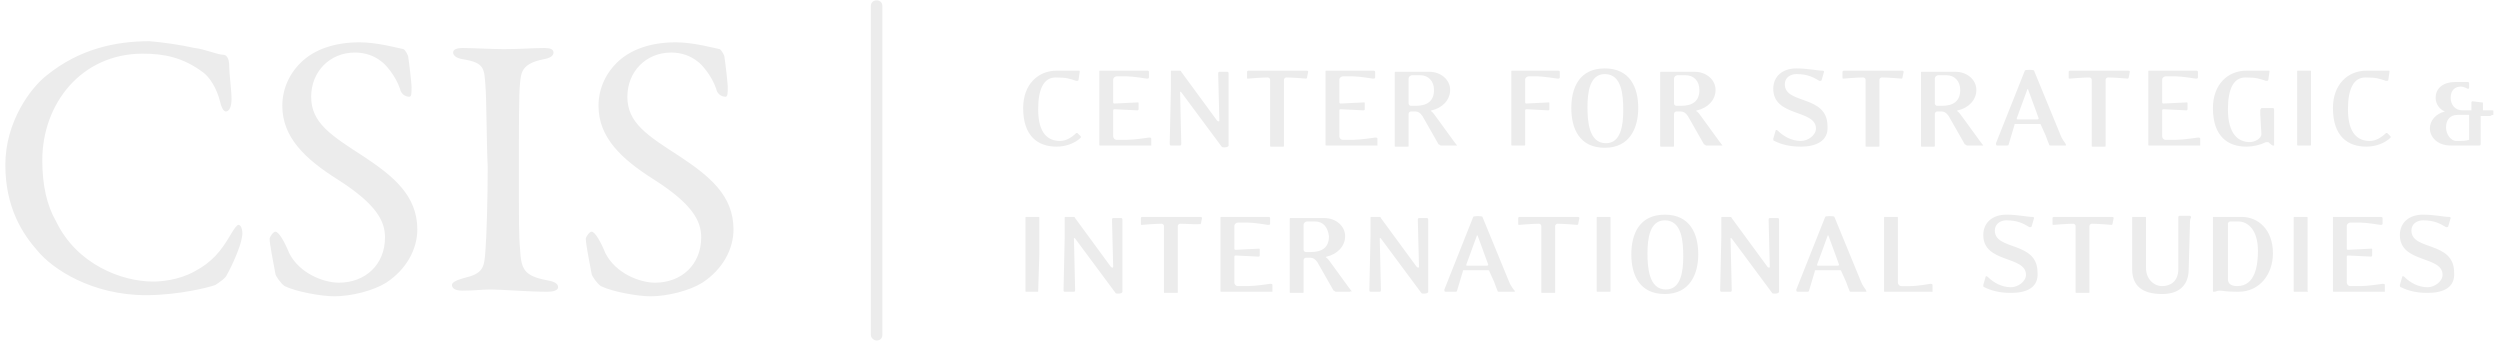
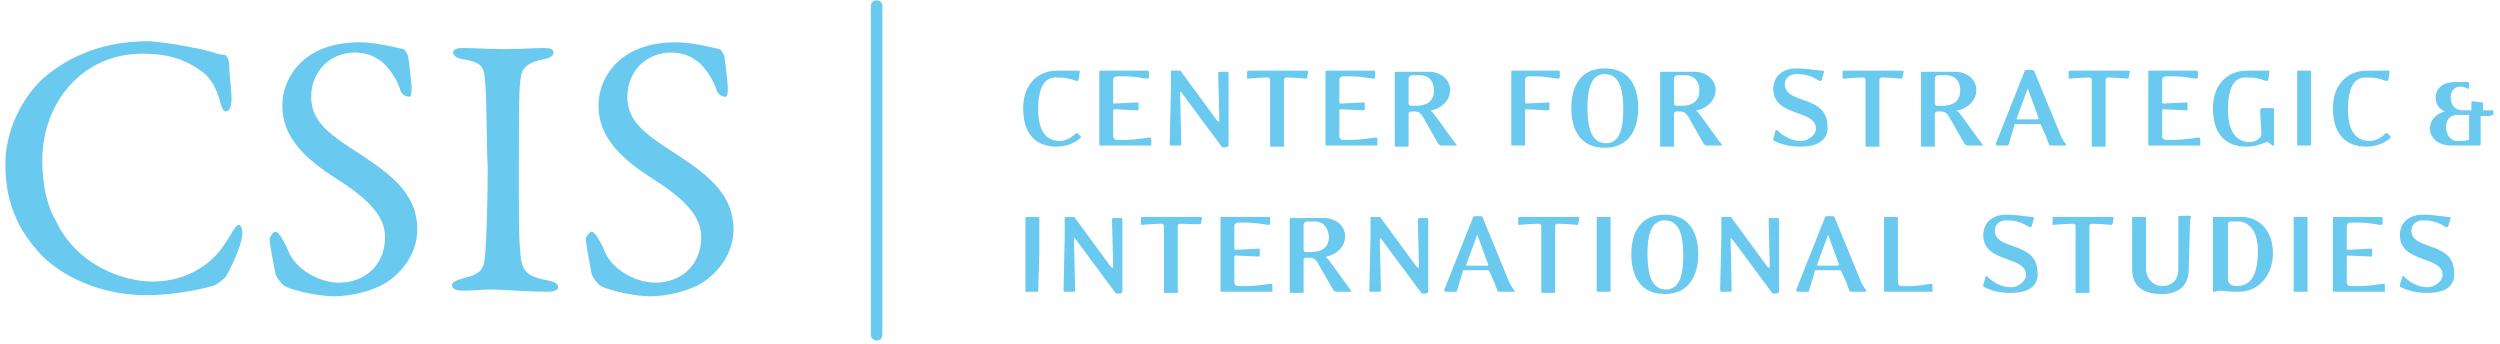
<svg xmlns="http://www.w3.org/2000/svg" width="189" height="26" viewBox="0 0 189 26" fill="none ">
-   <path d="M14.713 3.628C15.497 3.715 16.457 4.143 16.893 4.143C17.068 4.143 17.329 4.315 17.329 5C17.329 5.6 17.503 6.8 17.503 7.486C17.503 8.086 17.329 8.428 17.068 8.428C16.893 8.428 16.719 8.086 16.631 7.657C16.369 6.628 15.846 5.857 15.41 5.515C13.84 4.315 12.356 4.057 10.787 4.057C6.163 4.057 3.197 7.828 3.197 12.115C3.197 14 3.545 15.543 4.243 16.743C5.813 20 9.215 21.286 11.571 21.286C12.095 21.286 13.491 21.2 14.712 20.515C16.021 19.828 16.718 18.972 17.416 17.772C17.765 17.172 17.94 17 18.027 17C18.29 17 18.377 17.6 18.29 17.943C18.202 18.628 17.503 20.172 17.155 20.772C17.068 21.028 16.544 21.372 16.282 21.543C15.846 21.715 13.491 22.315 11.047 22.315C6.947 22.315 3.982 20.343 2.847 18.972C1.713 17.686 0.404 15.715 0.404 12.457C0.404 9.2 2.324 6.628 3.545 5.686C5.988 3.715 8.693 3.115 11.309 3.115C12.269 3.2 13.579 3.372 14.713 3.628ZM30.503 3.715C30.677 3.8 30.851 4.228 30.851 4.228C30.939 4.743 31.114 6.372 31.114 6.543C31.114 7.057 31.114 7.315 30.939 7.315C30.771 7.312 30.609 7.25 30.482 7.141C30.354 7.031 30.269 6.88 30.241 6.715C29.892 5.686 29.107 4.828 28.845 4.657C28.322 4.228 27.624 3.972 26.839 3.972C24.919 3.972 23.524 5.428 23.524 7.315C23.524 9.286 25.006 10.228 27.536 11.857C29.717 13.315 31.549 14.772 31.549 17.343C31.549 18.8 30.764 20.343 29.195 21.371C28.235 21.971 26.577 22.4 25.268 22.4C24.308 22.4 22.389 22.057 21.517 21.628C21.255 21.457 20.819 20.857 20.819 20.686C20.645 19.743 20.383 18.457 20.383 18.028C20.383 17.943 20.645 17.515 20.819 17.515C21.081 17.515 21.517 18.286 21.866 19.143C22.651 20.686 24.483 21.371 25.617 21.371C27.624 21.371 29.107 20 29.107 17.944C29.107 16.744 28.496 15.457 25.529 13.571C23.088 12.029 21.343 10.4 21.343 8C21.343 6.628 21.954 5.428 22.913 4.572C23.785 3.799 25.182 3.199 27.188 3.199C28.497 3.199 30.067 3.628 30.503 3.715ZM36.697 6.457C36.61 5.172 36.61 4.743 35.039 4.486C34.429 4.4 34.254 4.143 34.254 3.972C34.254 3.715 34.603 3.629 34.952 3.629C35.737 3.629 37.133 3.715 38.093 3.715C39.488 3.715 40.187 3.629 41.147 3.629C41.582 3.629 41.844 3.715 41.844 3.972C41.844 4.229 41.582 4.4 41.059 4.486C39.401 4.829 39.401 5.515 39.314 6.286C39.227 7.143 39.227 9.029 39.227 14.6C39.227 16.143 39.227 17.943 39.314 18.8C39.401 20.343 39.576 20.857 41.407 21.2C41.931 21.286 42.193 21.457 42.193 21.715C42.193 21.972 41.757 22.057 41.407 22.057C39.925 22.057 37.919 21.886 37.133 21.886C36.26 21.886 35.998 21.972 34.952 21.972C34.429 21.972 34.167 21.8 34.167 21.543C34.167 21.372 34.429 21.2 35.039 21.029C36.522 20.686 36.61 20.257 36.697 18.972C36.784 17.943 36.871 15.029 36.871 12.629C36.784 10.915 36.784 7.4 36.697 6.457ZM54.407 3.715C54.581 3.8 54.756 4.228 54.756 4.228C54.843 4.743 55.018 6.372 55.018 6.543C55.018 7.057 55.018 7.315 54.843 7.315C54.675 7.312 54.513 7.25 54.386 7.141C54.258 7.031 54.173 6.88 54.145 6.715C53.796 5.686 53.011 4.828 52.749 4.657C52.225 4.228 51.528 3.972 50.743 3.972C48.823 3.972 47.428 5.428 47.428 7.315C47.428 9.286 48.91 10.228 51.44 11.857C53.622 13.315 55.453 14.772 55.453 17.343C55.453 18.8 54.669 20.343 53.099 21.371C52.139 21.971 50.481 22.4 49.172 22.4C48.212 22.4 46.294 22.057 45.421 21.628C45.159 21.457 44.723 20.857 44.723 20.686C44.548 19.743 44.287 18.457 44.287 18.028C44.287 17.943 44.549 17.515 44.723 17.515C44.985 17.515 45.421 18.286 45.77 19.143C46.556 20.686 48.388 21.371 49.522 21.371C51.528 21.371 53.011 20 53.011 17.944C53.011 16.744 52.4 15.457 49.434 13.571C46.991 12.028 45.247 10.4 45.247 8C45.247 6.628 45.857 5.428 46.816 4.572C47.69 3.799 49.085 3.199 51.092 3.199C52.4 3.199 53.971 3.628 54.407 3.715ZM65.836 25.315V0.457C65.836 0.2 66.01 0.028 66.272 0.028C66.534 0.028 66.708 0.2 66.708 0.457V25.315C66.708 25.572 66.533 25.743 66.272 25.743C66.097 25.743 65.836 25.572 65.836 25.315ZM79.881 11.086C78.485 11.086 77.351 10.315 77.351 8.172C77.351 6.372 78.485 5.343 79.881 5.343H81.539C81.626 5.343 81.626 5.343 81.626 5.429L81.539 6.029C81.539 6.115 81.451 6.115 81.365 6.115C80.841 5.943 80.666 5.857 79.794 5.857C78.922 5.857 78.485 6.715 78.485 8.257C78.485 10.143 79.27 10.657 80.143 10.657C80.579 10.657 81.016 10.4 81.365 10.057H81.451L81.713 10.315V10.4C81.278 10.829 80.579 11.086 79.881 11.086ZM86.773 11H83.197C83.109 11 83.109 11 83.109 10.915V5.429C83.109 5.343 83.109 5.343 83.197 5.343H86.686C86.773 5.343 86.861 5.343 86.861 5.429V5.857C86.861 5.943 86.773 5.943 86.686 5.943C86.686 5.943 85.639 5.772 85.203 5.772H84.418C84.331 5.772 84.156 5.857 84.156 6.029V7.743C84.156 7.743 84.156 7.828 84.244 7.828L85.988 7.743C86.075 7.743 86.075 7.743 86.075 7.828V8.257C86.075 8.343 85.988 8.343 85.988 8.343L84.244 8.257C84.244 8.257 84.156 8.257 84.156 8.343V10.315C84.156 10.4 84.244 10.572 84.418 10.572H85.203C85.727 10.572 86.861 10.4 86.861 10.4C86.948 10.4 87.035 10.4 87.035 10.486V11H86.773ZM92.881 9.457V11C92.881 11.172 92.357 11.172 92.357 11.086L89.303 6.972C89.216 6.886 89.216 6.972 89.216 6.972L89.303 10.829C89.303 10.915 89.303 11 89.216 11H88.518C88.431 11 88.431 10.915 88.431 10.828L88.518 6.801V5.428C88.518 5.342 88.518 5.342 88.606 5.342H89.129C89.216 5.342 89.303 5.342 89.303 5.428L92.008 9.114C92.096 9.199 92.183 9.199 92.183 9.114L92.096 5.599C92.096 5.514 92.096 5.428 92.183 5.428H92.793C92.881 5.428 92.881 5.514 92.881 5.599V9.457ZM98.812 5.857C98.812 5.943 98.725 5.943 98.725 5.943C98.725 5.943 97.766 5.857 97.242 5.857C97.155 5.857 97.068 5.943 97.068 6.029V11C97.068 11.086 97.068 11.086 96.981 11.086H96.108C96.021 11.086 96.021 11.086 96.021 11V6.029C96.021 5.943 95.934 5.857 95.846 5.857C95.323 5.857 94.364 5.943 94.364 5.943C94.276 5.943 94.276 5.943 94.276 5.857V5.429C94.276 5.343 94.364 5.343 94.451 5.343H98.725C98.812 5.343 98.9 5.343 98.9 5.429L98.812 5.857ZM103.873 11H100.296C100.208 11 100.208 11 100.208 10.915V5.429C100.208 5.343 100.208 5.343 100.296 5.343H103.786C103.873 5.343 103.96 5.343 103.96 5.429V5.857C103.96 5.943 103.873 5.943 103.786 5.943C103.786 5.943 102.739 5.772 102.302 5.772H101.517C101.43 5.772 101.255 5.857 101.255 6.029V7.743C101.255 7.743 101.255 7.828 101.343 7.828L103.088 7.743C103.175 7.743 103.175 7.743 103.175 7.828V8.257C103.175 8.343 103.088 8.343 103.088 8.343L101.343 8.257C101.343 8.257 101.255 8.257 101.255 8.343V10.315C101.255 10.4 101.343 10.572 101.517 10.572H102.302C102.826 10.572 103.96 10.4 103.96 10.4C104.047 10.4 104.135 10.4 104.135 10.486V11H103.873ZM109.979 11H108.933C108.845 11 108.845 10.915 108.758 10.915L107.537 8.772C107.363 8.515 107.188 8.429 107.014 8.429H106.664C106.577 8.429 106.49 8.515 106.49 8.6V11C106.49 11.086 106.49 11.086 106.403 11.086H105.53C105.443 11.086 105.443 11.086 105.443 11V5.515C105.443 5.429 105.443 5.429 105.53 5.429H108.06C108.933 5.429 109.631 6.029 109.631 6.8C109.631 7.572 109.02 8.172 108.235 8.343C108.148 8.343 108.148 8.428 108.235 8.428C108.322 8.515 108.41 8.601 108.584 8.857L109.892 10.657L110.154 11H109.979ZM107.363 5.686H106.752C106.664 5.686 106.49 5.772 106.49 5.943V7.828C106.49 7.915 106.577 8.001 106.664 8.001H107.014C107.886 8.001 108.41 7.657 108.41 6.801C108.41 6.115 107.973 5.686 107.363 5.686ZM117.744 5.943C117.744 5.943 116.61 5.772 116.261 5.772H115.563C115.476 5.772 115.301 5.857 115.301 6.029V7.743C115.301 7.743 115.301 7.828 115.388 7.828L117.046 7.743C117.134 7.743 117.134 7.743 117.134 7.828V8.257C117.134 8.343 117.046 8.343 117.046 8.343L115.388 8.257C115.388 8.257 115.301 8.257 115.301 8.343V10.915C115.301 11 115.301 11 115.214 11H114.341C114.254 11 114.254 11 114.254 10.915V5.429C114.254 5.343 114.254 5.343 114.341 5.343H117.744C117.831 5.343 117.919 5.343 117.919 5.429V5.857C117.919 5.943 117.831 5.943 117.744 5.943ZM121.321 11.172C119.402 11.172 118.791 9.715 118.791 8.172C118.791 6.629 119.402 5.172 121.321 5.172C123.24 5.172 123.851 6.629 123.851 8.172C123.851 9.629 123.24 11.172 121.321 11.172ZM121.321 5.6C120.187 5.6 120.013 6.972 120.013 8.086C120.013 9.115 120.1 10.828 121.409 10.828C122.543 10.828 122.717 9.457 122.717 8.343C122.717 7.228 122.63 5.6 121.321 5.6ZM130.046 11H128.999C128.912 11 128.912 10.915 128.824 10.915L127.603 8.772C127.428 8.515 127.253 8.429 127.079 8.429H126.73C126.643 8.429 126.556 8.515 126.556 8.6V11C126.556 11.086 126.556 11.086 126.469 11.086H125.596C125.509 11.086 125.509 11.086 125.509 11V5.515C125.509 5.429 125.509 5.429 125.596 5.429H128.126C128.999 5.429 129.696 6.029 129.696 6.8C129.696 7.572 129.086 8.172 128.3 8.343C128.213 8.343 128.213 8.428 128.3 8.428C128.388 8.515 128.475 8.601 128.65 8.857L129.958 10.657L130.22 11H130.046ZM127.428 5.686H126.818C126.73 5.686 126.556 5.772 126.556 5.943V7.828C126.556 7.915 126.643 8.001 126.73 8.001H127.079C127.952 8.001 128.475 7.657 128.475 6.801C128.475 6.115 128.039 5.686 127.428 5.686ZM136.152 11.086C135.28 11.086 134.669 10.915 134.146 10.657C134.059 10.657 134.059 10.572 134.059 10.486L134.233 9.886C134.233 9.8 134.32 9.8 134.408 9.886C134.843 10.315 135.455 10.657 136.152 10.657C136.676 10.657 137.286 10.229 137.286 9.715C137.286 8.257 134.059 8.857 134.059 6.715C134.059 5.772 134.756 5.172 135.803 5.172C136.676 5.172 137.374 5.343 137.81 5.343C137.897 5.343 137.897 5.429 137.897 5.429L137.723 6.029C137.723 6.115 137.636 6.115 137.548 6.115C137.112 5.857 136.676 5.6 135.803 5.6C135.367 5.6 134.931 5.857 134.931 6.372C134.931 7.915 138.159 7.143 138.159 9.543C138.246 10.657 137.286 11.086 136.152 11.086ZM143.83 5.857C143.83 5.943 143.742 5.943 143.742 5.943C143.742 5.943 142.783 5.857 142.259 5.857C142.172 5.857 142.085 5.943 142.085 6.029V11C142.085 11.086 142.085 11.086 141.998 11.086H141.125C141.038 11.086 141.038 11.086 141.038 11V6.029C141.038 5.943 140.951 5.857 140.864 5.857C140.34 5.857 139.38 5.943 139.38 5.943C139.293 5.943 139.293 5.943 139.293 5.857V5.429C139.293 5.343 139.38 5.343 139.468 5.343H143.742C143.83 5.343 143.917 5.343 143.917 5.429L143.83 5.857ZM149.762 11H148.715C148.628 11 148.628 10.915 148.541 10.915L147.319 8.772C147.145 8.515 146.97 8.429 146.795 8.429H146.447C146.36 8.429 146.273 8.515 146.273 8.6V11C146.273 11.086 146.273 11.086 146.185 11.086H145.313C145.226 11.086 145.226 11.086 145.226 11V5.515C145.226 5.429 145.226 5.429 145.313 5.429H147.842C148.715 5.429 149.413 6.029 149.413 6.8C149.413 7.572 148.802 8.172 148.017 8.343C147.93 8.343 147.93 8.428 148.017 8.428C148.104 8.515 148.192 8.601 148.366 8.857L149.675 10.657L149.936 11H149.762ZM147.145 5.686H146.534C146.447 5.686 146.273 5.772 146.273 5.943V7.828C146.273 7.915 146.36 8.001 146.447 8.001H146.795C147.668 8.001 148.192 7.657 148.192 6.801C148.192 6.115 147.755 5.686 147.145 5.686ZM156.131 11H155.084C154.997 11 154.909 11 154.909 10.915C154.909 10.915 154.735 10.486 154.647 10.229L154.298 9.457C154.298 9.372 154.211 9.372 154.211 9.372H152.379C152.292 9.372 152.292 9.372 152.292 9.457L151.856 10.915C151.856 11 151.769 11 151.681 11H150.983C150.896 11 150.896 10.915 150.896 10.828L153.077 5.343C153.077 5.257 153.775 5.257 153.775 5.343L155.782 10.228C155.869 10.486 156.131 10.828 156.131 10.828C156.218 11.001 156.218 11 156.131 11ZM153.339 6.8C153.339 6.715 153.251 6.715 153.251 6.8L152.466 8.943C152.466 9.028 152.466 9.028 152.554 9.028H154.037C154.124 9.028 154.124 8.943 154.124 8.943L153.339 6.8ZM160.929 5.857C160.929 5.943 160.841 5.943 160.841 5.943C160.841 5.943 159.882 5.857 159.359 5.857C159.271 5.857 159.184 5.943 159.184 6.029V11C159.184 11.086 159.184 11.086 159.097 11.086H158.225C158.137 11.086 158.137 11.086 158.137 11V6.029C158.137 5.943 158.05 5.857 157.963 5.857C157.439 5.857 156.479 5.943 156.479 5.943C156.392 5.943 156.392 5.943 156.392 5.857V5.429C156.392 5.343 156.479 5.343 156.566 5.343H160.841C160.929 5.343 161.016 5.343 161.016 5.429L160.929 5.857ZM166.076 11H162.499C162.412 11 162.412 11 162.412 10.915V5.429C162.412 5.343 162.412 5.343 162.499 5.343H165.989C166.076 5.343 166.163 5.343 166.163 5.429V5.857C166.163 5.943 166.076 5.943 165.989 5.943C165.989 5.943 164.942 5.772 164.506 5.772H163.721C163.633 5.772 163.459 5.857 163.459 6.029V7.743C163.459 7.743 163.459 7.828 163.546 7.828L165.291 7.743C165.378 7.743 165.378 7.743 165.378 7.828V8.257C165.378 8.343 165.291 8.343 165.291 8.343L163.546 8.257C163.546 8.257 163.459 8.257 163.459 8.343V10.315C163.459 10.4 163.546 10.572 163.721 10.572H164.506C165.029 10.572 166.163 10.4 166.163 10.4C166.25 10.4 166.337 10.4 166.337 10.486V11H166.076ZM171.834 11C171.747 11 171.485 10.743 171.485 10.743H171.311C170.848 10.967 170.341 11.084 169.827 11.086C168.431 11.086 167.297 10.315 167.297 8.172C167.297 6.372 168.431 5.343 169.827 5.343H171.485C171.572 5.343 171.572 5.343 171.572 5.429L171.485 6.029C171.485 6.115 171.398 6.115 171.311 6.115C170.787 5.943 170.612 5.857 169.74 5.857C168.868 5.857 168.431 6.715 168.431 8.257C168.431 10.143 169.217 10.743 170.089 10.743C170.438 10.743 170.962 10.486 170.962 10.143C170.962 10.057 170.874 8.6 170.874 8.6V8.343C170.874 8.257 170.962 8.172 170.962 8.172H171.834C171.834 8.172 171.921 8.172 171.921 8.257V11H171.834ZM174.626 11H173.753C173.666 11 173.666 11 173.666 10.915V5.429C173.666 5.343 173.666 5.343 173.753 5.343H174.626C174.713 5.343 174.713 5.343 174.713 5.429V10.915C174.713 11 174.713 11 174.626 11ZM178.901 11.086C177.505 11.086 176.37 10.315 176.37 8.172C176.37 6.372 177.505 5.343 178.901 5.343H180.558C180.645 5.343 180.645 5.343 180.645 5.429L180.558 6.029C180.558 6.115 180.471 6.115 180.383 6.115C179.86 5.943 179.686 5.857 178.813 5.857C177.941 5.857 177.505 6.715 177.505 8.257C177.505 10.143 178.289 10.657 179.162 10.657C179.598 10.657 180.035 10.4 180.383 10.057H180.471L180.732 10.315V10.4C180.296 10.829 179.598 11.086 178.901 11.086ZM188.235 8.772H187.538V10.915C187.538 11 187.45 11 187.45 11H185.269C184.223 11 183.699 10.315 183.699 9.715C183.699 9.115 184.135 8.6 184.833 8.429C184.628 8.346 184.451 8.204 184.327 8.021C184.203 7.838 184.136 7.622 184.135 7.4C184.135 6.629 184.746 6.2 185.618 6.2H186.491C186.578 6.2 186.665 6.2 186.665 6.286V6.629C186.665 6.715 186.578 6.715 186.578 6.715C186.578 6.715 186.229 6.543 186.054 6.543C185.618 6.543 185.269 6.8 185.269 7.4C185.269 7.915 185.618 8.343 186.142 8.343H186.839V7.743C186.839 7.657 186.927 7.657 186.927 7.657L187.625 7.743C187.712 7.743 187.712 7.743 187.712 7.829V8.343H188.41C188.497 8.343 188.497 8.343 188.497 8.429V8.686C188.323 8.686 188.323 8.772 188.235 8.772ZM186.665 8.686H185.792C185.182 8.686 184.92 9.115 184.92 9.629C184.92 10.143 185.269 10.657 185.705 10.657C186.142 10.657 186.404 10.657 186.665 10.572V8.686ZM78.485 22.057H77.613C77.526 22.057 77.526 22.057 77.526 21.972V16.486C77.526 16.4 77.526 16.4 77.613 16.4H78.485C78.573 16.4 78.573 16.4 78.573 16.486V19.228L78.485 22.057C78.573 22.057 78.573 22.057 78.485 22.057ZM84.854 20.515V22.057C84.854 22.229 84.331 22.229 84.331 22.143L81.278 18.029C81.19 17.943 81.19 18.029 81.19 18.029L81.278 21.886C81.278 21.972 81.278 22.057 81.19 22.057H80.492C80.404 22.057 80.404 21.972 80.404 21.886L80.492 17.857V16.486C80.492 16.4 80.492 16.4 80.579 16.4H81.103C81.19 16.4 81.278 16.4 81.278 16.486L83.982 20.172C84.069 20.257 84.156 20.257 84.156 20.172L84.069 16.657C84.069 16.572 84.069 16.486 84.156 16.486H84.767C84.854 16.486 84.854 16.572 84.854 16.657V20.515ZM90.787 16.915C90.699 17 90.787 17 90.787 16.915C90.699 17 89.74 16.915 89.216 16.915C89.129 16.915 89.041 17 89.041 17.086V22.057C89.041 22.143 89.041 22.143 88.954 22.143H88.082C87.995 22.143 87.995 22.143 87.995 22.057V17.086C87.995 17 87.907 16.915 87.82 16.915C87.297 16.915 86.337 17 86.337 17C86.25 17 86.25 17 86.25 16.915V16.486C86.25 16.4 86.337 16.4 86.425 16.4H90.699C90.787 16.4 90.874 16.4 90.874 16.486L90.787 16.915ZM95.934 22.057H92.356C92.269 22.057 92.269 22.057 92.269 21.972V16.486C92.269 16.4 92.269 16.4 92.356 16.4H95.846C95.934 16.4 96.021 16.4 96.021 16.486V16.915C96.021 17 95.934 17 95.846 17C95.846 17 94.799 16.828 94.364 16.828H93.578C93.491 16.828 93.317 16.915 93.317 17.086V18.8C93.317 18.8 93.317 18.886 93.403 18.886L95.149 18.8C95.236 18.8 95.236 18.8 95.236 18.886V19.315C95.236 19.4 95.149 19.4 95.149 19.4L93.403 19.315C93.403 19.315 93.317 19.315 93.317 19.4V21.372C93.317 21.457 93.403 21.629 93.578 21.629H94.364C94.887 21.629 96.021 21.457 96.021 21.457C96.108 21.457 96.195 21.457 96.195 21.543V22.057H95.934ZM102.041 22.057H100.994C100.907 22.057 100.907 21.972 100.82 21.972L99.598 19.828C99.423 19.572 99.249 19.486 99.074 19.486H98.725C98.638 19.486 98.551 19.572 98.551 19.657V22.057C98.551 22.143 98.551 22.143 98.464 22.143H97.591C97.504 22.143 97.504 22.143 97.504 22.057V16.572C97.504 16.486 97.504 16.486 97.591 16.486H100.121C100.994 16.486 101.692 17.086 101.692 17.857C101.692 18.628 101.081 19.228 100.296 19.4C100.208 19.4 100.208 19.486 100.296 19.486C100.383 19.572 100.47 19.657 100.645 19.915L101.954 21.715L102.215 22.057C102.128 21.972 102.041 22.057 102.041 22.057ZM99.423 16.743H98.812C98.725 16.743 98.551 16.828 98.551 17V18.886C98.551 18.972 98.638 19.057 98.725 19.057H99.074C99.947 19.057 100.47 18.715 100.47 17.857C100.383 17.172 100.034 16.743 99.423 16.743ZM107.973 20.515V22.057C107.973 22.229 107.45 22.229 107.45 22.143L104.396 18.029C104.309 17.943 104.309 18.029 104.309 18.029L104.396 21.886C104.396 21.972 104.396 22.057 104.309 22.057H103.611C103.524 22.057 103.524 21.972 103.524 21.886L103.611 17.857V16.486C103.611 16.4 103.611 16.4 103.699 16.4H104.222C104.309 16.4 104.396 16.4 104.396 16.486L107.101 20.172C107.189 20.257 107.276 20.257 107.276 20.172L107.188 16.657C107.188 16.572 107.188 16.486 107.276 16.486H107.886C107.973 16.486 107.973 16.572 107.973 16.657V20.515ZM114.429 22.057H113.382C113.295 22.057 113.208 22.057 113.208 21.972C113.208 21.972 113.033 21.543 112.946 21.286L112.597 20.515C112.597 20.429 112.51 20.429 112.51 20.429H110.678C110.591 20.429 110.591 20.429 110.591 20.515L110.154 21.972C110.154 22.057 110.067 22.057 109.98 22.057H109.282C109.195 22.057 109.195 21.972 109.195 21.886L111.376 16.4C111.376 16.315 112.073 16.315 112.073 16.4L114.08 21.286C114.167 21.543 114.429 21.886 114.429 21.886C114.604 22.057 114.516 22.057 114.429 22.057ZM111.725 17.857C111.725 17.772 111.638 17.772 111.638 17.857L110.852 20C110.852 20.086 110.852 20.086 110.939 20.086H112.423C112.51 20.086 112.51 20 112.51 20L111.725 17.857ZM119.315 16.915C119.315 17 119.228 17 119.228 17C119.228 17 118.268 16.915 117.744 16.915C117.657 16.915 117.57 17 117.57 17.086V22.057C117.57 22.143 117.57 22.143 117.482 22.143H116.61C116.523 22.143 116.523 22.143 116.523 22.057V17.086C116.523 17 116.435 16.915 116.348 16.915C115.825 16.915 114.866 17 114.866 17C114.778 17 114.778 17 114.778 16.915V16.486C114.778 16.4 114.866 16.4 114.953 16.4H119.228C119.315 16.4 119.402 16.4 119.402 16.486L119.315 16.915ZM121.67 22.057H120.798C120.71 22.057 120.71 22.057 120.71 21.972V16.486C120.71 16.4 120.71 16.4 120.798 16.4H121.67C121.757 16.4 121.757 16.4 121.757 16.486V21.973C121.757 22.058 121.757 22.057 121.67 22.057ZM125.858 22.228C123.938 22.228 123.328 20.772 123.328 19.228C123.328 17.686 123.938 16.228 125.858 16.228C127.777 16.228 128.388 17.686 128.388 19.228C128.388 20.686 127.777 22.228 125.858 22.228ZM125.858 16.657C124.724 16.657 124.549 18.029 124.549 19.143C124.549 20.172 124.637 21.886 125.945 21.886C127.079 21.886 127.253 20.515 127.253 19.4C127.253 18.286 127.166 16.657 125.858 16.657ZM134.495 20.515V22.057C134.495 22.229 133.971 22.229 133.971 22.143L130.918 18.029C130.83 17.943 130.83 18.029 130.83 18.029L130.918 21.886C130.918 21.972 130.918 22.057 130.83 22.057H130.133C130.045 22.057 130.045 21.972 130.045 21.886L130.133 17.857V16.486C130.133 16.4 130.133 16.4 130.22 16.4H130.743C130.83 16.4 130.918 16.4 130.918 16.486L133.622 20.172C133.709 20.257 133.796 20.257 133.796 20.172L133.709 16.657C133.709 16.572 133.709 16.486 133.796 16.486H134.408C134.495 16.486 134.495 16.572 134.495 16.657V20.515ZM141.038 22.057H139.991C139.904 22.057 139.816 22.057 139.816 21.972C139.816 21.972 139.642 21.543 139.555 21.286L139.205 20.515C139.205 20.429 139.118 20.429 139.118 20.429H137.286C137.199 20.429 137.199 20.429 137.199 20.515L136.763 21.972C136.763 22.057 136.676 22.057 136.589 22.057H135.89C135.803 22.057 135.803 21.972 135.803 21.886L137.984 16.4C137.984 16.315 138.682 16.315 138.682 16.4L140.689 21.286C140.776 21.543 141.038 21.886 141.038 21.886C141.125 22.057 141.125 22.057 141.038 22.057ZM138.246 17.857C138.246 17.772 138.158 17.772 138.158 17.857L137.373 20C137.373 20.086 137.373 20.086 137.461 20.086H138.944C139.031 20.086 139.031 20 139.031 20L138.246 17.857ZM145.836 22.057H142.521C142.433 22.057 142.433 22.057 142.433 21.972V16.486C142.433 16.4 142.433 16.4 142.521 16.4H143.393C143.48 16.4 143.48 16.4 143.48 16.486V21.373C143.48 21.458 143.568 21.63 143.742 21.63H144.44C144.964 21.63 145.923 21.457 145.923 21.457C146.011 21.457 146.098 21.457 146.098 21.544V22.058L145.836 22.057ZM152.03 22.143C151.157 22.143 150.547 21.972 150.023 21.715C149.936 21.715 149.936 21.629 149.936 21.543L150.11 20.943C150.11 20.857 150.198 20.857 150.285 20.943C150.722 21.372 151.332 21.715 152.03 21.715C152.553 21.715 153.164 21.286 153.164 20.772C153.164 19.315 149.936 19.915 149.936 17.772C149.936 16.828 150.634 16.228 151.681 16.228C152.553 16.228 153.251 16.401 153.688 16.401C153.775 16.401 153.775 16.486 153.775 16.486L153.6 17.086C153.6 17.172 153.513 17.172 153.426 17.172C152.99 16.915 152.553 16.657 151.681 16.657C151.245 16.657 150.809 16.915 150.809 17.429C150.809 18.972 154.037 18.2 154.037 20.6C154.124 21.715 153.251 22.143 152.03 22.143ZM159.707 16.915C159.707 17 159.62 17 159.62 17C159.62 17 158.66 16.915 158.137 16.915C158.05 16.915 157.962 17 157.962 17.086V22.057C157.962 22.143 157.962 22.143 157.875 22.143H157.003C156.915 22.143 156.915 22.143 156.915 22.057V17.086C156.915 17 156.828 16.915 156.741 16.915C156.218 16.915 155.258 17 155.258 17C155.171 17 155.171 17 155.171 16.915V16.486C155.171 16.4 155.258 16.4 155.345 16.4H159.62C159.707 16.4 159.794 16.4 159.794 16.486L159.707 16.915ZM165.553 17.172L165.465 20.343C165.465 21.543 164.768 22.228 163.459 22.228C161.976 22.228 161.191 21.628 161.191 20.343V16.486C161.191 16.4 161.191 16.4 161.278 16.4H162.15C162.238 16.4 162.238 16.4 162.238 16.486V20.257C162.238 21.115 162.848 21.629 163.459 21.629C164.069 21.629 164.681 21.286 164.681 20.343V17.173V16.486C164.681 16.401 164.681 16.315 164.768 16.315H165.553C165.64 16.315 165.64 16.401 165.64 16.486C165.553 16.486 165.553 16.915 165.553 17.172ZM169.217 22.057C168.17 22.057 168.083 21.972 167.821 21.972C167.559 21.972 167.559 22.057 167.384 22.057C167.297 22.057 167.297 22.057 167.297 21.972V16.486C167.297 16.4 167.297 16.4 167.384 16.4H169.478C170.7 16.4 171.834 17.343 171.834 19.143C171.834 20.686 170.874 22.057 169.217 22.057ZM169.217 16.743H168.606C168.519 16.743 168.431 16.828 168.431 16.915V21.115C168.431 21.457 168.693 21.629 169.13 21.629C170.525 21.629 170.7 20 170.7 18.972C170.7 17.343 169.915 16.743 169.217 16.743ZM174.364 22.057H173.492C173.404 22.057 173.404 22.057 173.404 21.972V16.486C173.404 16.4 173.404 16.4 173.492 16.4H174.364C174.451 16.4 174.451 16.4 174.451 16.486V21.973C174.539 22.058 174.451 22.057 174.364 22.057ZM180.035 22.057H176.458C176.37 22.057 176.37 22.057 176.37 21.972V16.486C176.37 16.4 176.37 16.4 176.458 16.4H179.948C180.035 16.4 180.122 16.4 180.122 16.486V16.915C180.122 17 180.035 17 179.948 17C179.948 17 178.901 16.828 178.464 16.828H177.679C177.592 16.828 177.417 16.915 177.417 17.086V18.8C177.417 18.8 177.417 18.886 177.505 18.886L179.249 18.8C179.336 18.8 179.336 18.8 179.336 18.886V19.315C179.336 19.4 179.249 19.4 179.249 19.4L177.505 19.315C177.505 19.315 177.417 19.315 177.417 19.4V21.372C177.417 21.457 177.505 21.629 177.679 21.629H178.464C178.988 21.629 180.122 21.457 180.122 21.457C180.209 21.457 180.296 21.457 180.296 21.543V22.057H180.035ZM183.524 22.143C182.652 22.143 182.041 21.972 181.518 21.715C181.43 21.715 181.43 21.629 181.43 21.543L181.605 20.943C181.605 20.857 181.692 20.857 181.78 20.943C182.216 21.372 182.826 21.715 183.524 21.715C184.048 21.715 184.658 21.286 184.658 20.772C184.658 19.315 181.43 19.915 181.43 17.772C181.43 16.828 182.129 16.228 183.176 16.228C184.048 16.228 184.745 16.401 185.182 16.401C185.269 16.401 185.269 16.486 185.269 16.486L185.095 17.086C185.095 17.172 185.007 17.172 184.92 17.172C184.484 16.915 184.048 16.657 183.176 16.657C182.739 16.657 182.303 16.915 182.303 17.429C182.303 18.972 185.531 18.2 185.531 20.6C185.618 21.715 184.745 22.143 183.524 22.143Z" fill="#ECECEC" />
+   <path d="M14.713 3.628C15.497 3.715 16.457 4.143 16.893 4.143C17.068 4.143 17.329 4.315 17.329 5C17.329 5.6 17.503 6.8 17.503 7.486C17.503 8.086 17.329 8.428 17.068 8.428C16.893 8.428 16.719 8.086 16.631 7.657C16.369 6.628 15.846 5.857 15.41 5.515C13.84 4.315 12.356 4.057 10.787 4.057C6.163 4.057 3.197 7.828 3.197 12.115C3.197 14 3.545 15.543 4.243 16.743C5.813 20 9.215 21.286 11.571 21.286C12.095 21.286 13.491 21.2 14.712 20.515C16.021 19.828 16.718 18.972 17.416 17.772C17.765 17.172 17.94 17 18.027 17C18.29 17 18.377 17.6 18.29 17.943C18.202 18.628 17.503 20.172 17.155 20.772C17.068 21.028 16.544 21.372 16.282 21.543C15.846 21.715 13.491 22.315 11.047 22.315C6.947 22.315 3.982 20.343 2.847 18.972C1.713 17.686 0.404 15.715 0.404 12.457C0.404 9.2 2.324 6.628 3.545 5.686C5.988 3.715 8.693 3.115 11.309 3.115C12.269 3.2 13.579 3.372 14.713 3.628ZM30.503 3.715C30.677 3.8 30.851 4.228 30.851 4.228C30.939 4.743 31.114 6.372 31.114 6.543C31.114 7.057 31.114 7.315 30.939 7.315C30.771 7.312 30.609 7.25 30.482 7.141C30.354 7.031 30.269 6.88 30.241 6.715C29.892 5.686 29.107 4.828 28.845 4.657C28.322 4.228 27.624 3.972 26.839 3.972C24.919 3.972 23.524 5.428 23.524 7.315C23.524 9.286 25.006 10.228 27.536 11.857C29.717 13.315 31.549 14.772 31.549 17.343C31.549 18.8 30.764 20.343 29.195 21.371C28.235 21.971 26.577 22.4 25.268 22.4C24.308 22.4 22.389 22.057 21.517 21.628C21.255 21.457 20.819 20.857 20.819 20.686C20.645 19.743 20.383 18.457 20.383 18.028C20.383 17.943 20.645 17.515 20.819 17.515C21.081 17.515 21.517 18.286 21.866 19.143C22.651 20.686 24.483 21.371 25.617 21.371C27.624 21.371 29.107 20 29.107 17.944C29.107 16.744 28.496 15.457 25.529 13.571C23.088 12.029 21.343 10.4 21.343 8C21.343 6.628 21.954 5.428 22.913 4.572C23.785 3.799 25.182 3.199 27.188 3.199C28.497 3.199 30.067 3.628 30.503 3.715ZM36.697 6.457C36.61 5.172 36.61 4.743 35.039 4.486C34.429 4.4 34.254 4.143 34.254 3.972C34.254 3.715 34.603 3.629 34.952 3.629C35.737 3.629 37.133 3.715 38.093 3.715C39.488 3.715 40.187 3.629 41.147 3.629C41.582 3.629 41.844 3.715 41.844 3.972C41.844 4.229 41.582 4.4 41.059 4.486C39.401 4.829 39.401 5.515 39.314 6.286C39.227 7.143 39.227 9.029 39.227 14.6C39.227 16.143 39.227 17.943 39.314 18.8C39.401 20.343 39.576 20.857 41.407 21.2C41.931 21.286 42.193 21.457 42.193 21.715C42.193 21.972 41.757 22.057 41.407 22.057C39.925 22.057 37.919 21.886 37.133 21.886C36.26 21.886 35.998 21.972 34.952 21.972C34.429 21.972 34.167 21.8 34.167 21.543C34.167 21.372 34.429 21.2 35.039 21.029C36.522 20.686 36.61 20.257 36.697 18.972C36.784 17.943 36.871 15.029 36.871 12.629C36.784 10.915 36.784 7.4 36.697 6.457ZM54.407 3.715C54.581 3.8 54.756 4.228 54.756 4.228C54.843 4.743 55.018 6.372 55.018 6.543C55.018 7.057 55.018 7.315 54.843 7.315C54.675 7.312 54.513 7.25 54.386 7.141C54.258 7.031 54.173 6.88 54.145 6.715C53.796 5.686 53.011 4.828 52.749 4.657C52.225 4.228 51.528 3.972 50.743 3.972C48.823 3.972 47.428 5.428 47.428 7.315C47.428 9.286 48.91 10.228 51.44 11.857C53.622 13.315 55.453 14.772 55.453 17.343C55.453 18.8 54.669 20.343 53.099 21.371C52.139 21.971 50.481 22.4 49.172 22.4C48.212 22.4 46.294 22.057 45.421 21.628C45.159 21.457 44.723 20.857 44.723 20.686C44.548 19.743 44.287 18.457 44.287 18.028C44.287 17.943 44.549 17.515 44.723 17.515C44.985 17.515 45.421 18.286 45.77 19.143C46.556 20.686 48.388 21.371 49.522 21.371C51.528 21.371 53.011 20 53.011 17.944C53.011 16.744 52.4 15.457 49.434 13.571C46.991 12.028 45.247 10.4 45.247 8C45.247 6.628 45.857 5.428 46.816 4.572C47.69 3.799 49.085 3.199 51.092 3.199C52.4 3.199 53.971 3.628 54.407 3.715ZM65.836 25.315V0.457C65.836 0.2 66.01 0.028 66.272 0.028C66.534 0.028 66.708 0.2 66.708 0.457V25.315C66.708 25.572 66.533 25.743 66.272 25.743C66.097 25.743 65.836 25.572 65.836 25.315ZM79.881 11.086C78.485 11.086 77.351 10.315 77.351 8.172C77.351 6.372 78.485 5.343 79.881 5.343H81.539C81.626 5.343 81.626 5.343 81.626 5.429L81.539 6.029C81.539 6.115 81.451 6.115 81.365 6.115C80.841 5.943 80.666 5.857 79.794 5.857C78.922 5.857 78.485 6.715 78.485 8.257C78.485 10.143 79.27 10.657 80.143 10.657C80.579 10.657 81.016 10.4 81.365 10.057H81.451L81.713 10.315V10.4C81.278 10.829 80.579 11.086 79.881 11.086ZM86.773 11H83.197C83.109 11 83.109 11 83.109 10.915V5.429C83.109 5.343 83.109 5.343 83.197 5.343H86.686C86.773 5.343 86.861 5.343 86.861 5.429V5.857C86.861 5.943 86.773 5.943 86.686 5.943C86.686 5.943 85.639 5.772 85.203 5.772H84.418C84.331 5.772 84.156 5.857 84.156 6.029V7.743C84.156 7.743 84.156 7.828 84.244 7.828L85.988 7.743C86.075 7.743 86.075 7.743 86.075 7.828V8.257C86.075 8.343 85.988 8.343 85.988 8.343L84.244 8.257C84.244 8.257 84.156 8.257 84.156 8.343V10.315C84.156 10.4 84.244 10.572 84.418 10.572H85.203C85.727 10.572 86.861 10.4 86.861 10.4C86.948 10.4 87.035 10.4 87.035 10.486V11H86.773ZM92.881 9.457V11C92.881 11.172 92.357 11.172 92.357 11.086L89.303 6.972C89.216 6.886 89.216 6.972 89.216 6.972L89.303 10.829C89.303 10.915 89.303 11 89.216 11H88.518C88.431 11 88.431 10.915 88.431 10.828L88.518 6.801V5.428C88.518 5.342 88.518 5.342 88.606 5.342H89.129C89.216 5.342 89.303 5.342 89.303 5.428L92.008 9.114C92.096 9.199 92.183 9.199 92.183 9.114L92.096 5.599C92.096 5.514 92.096 5.428 92.183 5.428H92.793C92.881 5.428 92.881 5.514 92.881 5.599V9.457ZM98.812 5.857C98.812 5.943 98.725 5.943 98.725 5.943C98.725 5.943 97.766 5.857 97.242 5.857C97.155 5.857 97.068 5.943 97.068 6.029V11C97.068 11.086 97.068 11.086 96.981 11.086H96.108C96.021 11.086 96.021 11.086 96.021 11V6.029C96.021 5.943 95.934 5.857 95.846 5.857C95.323 5.857 94.364 5.943 94.364 5.943C94.276 5.943 94.276 5.943 94.276 5.857V5.429C94.276 5.343 94.364 5.343 94.451 5.343H98.725C98.812 5.343 98.9 5.343 98.9 5.429L98.812 5.857ZM103.873 11H100.296C100.208 11 100.208 11 100.208 10.915V5.429C100.208 5.343 100.208 5.343 100.296 5.343H103.786C103.873 5.343 103.96 5.343 103.96 5.429V5.857C103.96 5.943 103.873 5.943 103.786 5.943C103.786 5.943 102.739 5.772 102.302 5.772H101.517C101.43 5.772 101.255 5.857 101.255 6.029V7.743C101.255 7.743 101.255 7.828 101.343 7.828L103.088 7.743C103.175 7.743 103.175 7.743 103.175 7.828V8.257C103.175 8.343 103.088 8.343 103.088 8.343L101.343 8.257C101.343 8.257 101.255 8.257 101.255 8.343V10.315C101.255 10.4 101.343 10.572 101.517 10.572H102.302C102.826 10.572 103.96 10.4 103.96 10.4C104.047 10.4 104.135 10.4 104.135 10.486V11H103.873ZM109.979 11H108.933C108.845 11 108.845 10.915 108.758 10.915L107.537 8.772C107.363 8.515 107.188 8.429 107.014 8.429H106.664C106.577 8.429 106.49 8.515 106.49 8.6V11C106.49 11.086 106.49 11.086 106.403 11.086H105.53C105.443 11.086 105.443 11.086 105.443 11V5.515C105.443 5.429 105.443 5.429 105.53 5.429H108.06C108.933 5.429 109.631 6.029 109.631 6.8C109.631 7.572 109.02 8.172 108.235 8.343C108.148 8.343 108.148 8.428 108.235 8.428C108.322 8.515 108.41 8.601 108.584 8.857L109.892 10.657L110.154 11H109.979ZM107.363 5.686H106.752C106.664 5.686 106.49 5.772 106.49 5.943V7.828C106.49 7.915 106.577 8.001 106.664 8.001H107.014C107.886 8.001 108.41 7.657 108.41 6.801C108.41 6.115 107.973 5.686 107.363 5.686ZM117.744 5.943C117.744 5.943 116.61 5.772 116.261 5.772H115.563C115.476 5.772 115.301 5.857 115.301 6.029V7.743C115.301 7.743 115.301 7.828 115.388 7.828L117.046 7.743C117.134 7.743 117.134 7.743 117.134 7.828V8.257C117.134 8.343 117.046 8.343 117.046 8.343L115.388 8.257C115.388 8.257 115.301 8.257 115.301 8.343V10.915C115.301 11 115.301 11 115.214 11H114.341C114.254 11 114.254 11 114.254 10.915V5.429C114.254 5.343 114.254 5.343 114.341 5.343H117.744C117.831 5.343 117.919 5.343 117.919 5.429V5.857C117.919 5.943 117.831 5.943 117.744 5.943ZM121.321 11.172C119.402 11.172 118.791 9.715 118.791 8.172C118.791 6.629 119.402 5.172 121.321 5.172C123.24 5.172 123.851 6.629 123.851 8.172C123.851 9.629 123.24 11.172 121.321 11.172ZM121.321 5.6C120.187 5.6 120.013 6.972 120.013 8.086C120.013 9.115 120.1 10.828 121.409 10.828C122.543 10.828 122.717 9.457 122.717 8.343C122.717 7.228 122.63 5.6 121.321 5.6ZM130.046 11H128.999C128.912 11 128.912 10.915 128.824 10.915L127.603 8.772C127.428 8.515 127.253 8.429 127.079 8.429H126.73C126.643 8.429 126.556 8.515 126.556 8.6V11C126.556 11.086 126.556 11.086 126.469 11.086H125.596C125.509 11.086 125.509 11.086 125.509 11V5.515C125.509 5.429 125.509 5.429 125.596 5.429H128.126C128.999 5.429 129.696 6.029 129.696 6.8C129.696 7.572 129.086 8.172 128.3 8.343C128.213 8.343 128.213 8.428 128.3 8.428C128.388 8.515 128.475 8.601 128.65 8.857L129.958 10.657L130.22 11H130.046ZM127.428 5.686H126.818C126.73 5.686 126.556 5.772 126.556 5.943V7.828C126.556 7.915 126.643 8.001 126.73 8.001H127.079C127.952 8.001 128.475 7.657 128.475 6.801C128.475 6.115 128.039 5.686 127.428 5.686ZM136.152 11.086C135.28 11.086 134.669 10.915 134.146 10.657C134.059 10.657 134.059 10.572 134.059 10.486L134.233 9.886C134.233 9.8 134.32 9.8 134.408 9.886C134.843 10.315 135.455 10.657 136.152 10.657C136.676 10.657 137.286 10.229 137.286 9.715C137.286 8.257 134.059 8.857 134.059 6.715C134.059 5.772 134.756 5.172 135.803 5.172C136.676 5.172 137.374 5.343 137.81 5.343C137.897 5.343 137.897 5.429 137.897 5.429L137.723 6.029C137.723 6.115 137.636 6.115 137.548 6.115C137.112 5.857 136.676 5.6 135.803 5.6C135.367 5.6 134.931 5.857 134.931 6.372C134.931 7.915 138.159 7.143 138.159 9.543C138.246 10.657 137.286 11.086 136.152 11.086ZM143.83 5.857C143.83 5.943 143.742 5.943 143.742 5.943C143.742 5.943 142.783 5.857 142.259 5.857C142.172 5.857 142.085 5.943 142.085 6.029V11C142.085 11.086 142.085 11.086 141.998 11.086H141.125C141.038 11.086 141.038 11.086 141.038 11V6.029C141.038 5.943 140.951 5.857 140.864 5.857C140.34 5.857 139.38 5.943 139.38 5.943C139.293 5.943 139.293 5.943 139.293 5.857V5.429C139.293 5.343 139.38 5.343 139.468 5.343H143.742C143.83 5.343 143.917 5.343 143.917 5.429L143.83 5.857ZM149.762 11H148.715C148.628 11 148.628 10.915 148.541 10.915L147.319 8.772C147.145 8.515 146.97 8.429 146.795 8.429H146.447C146.36 8.429 146.273 8.515 146.273 8.6V11C146.273 11.086 146.273 11.086 146.185 11.086H145.313C145.226 11.086 145.226 11.086 145.226 11V5.515C145.226 5.429 145.226 5.429 145.313 5.429H147.842C148.715 5.429 149.413 6.029 149.413 6.8C149.413 7.572 148.802 8.172 148.017 8.343C147.93 8.343 147.93 8.428 148.017 8.428C148.104 8.515 148.192 8.601 148.366 8.857L149.675 10.657L149.936 11H149.762ZM147.145 5.686H146.534C146.447 5.686 146.273 5.772 146.273 5.943V7.828C146.273 7.915 146.36 8.001 146.447 8.001H146.795C147.668 8.001 148.192 7.657 148.192 6.801C148.192 6.115 147.755 5.686 147.145 5.686ZM156.131 11H155.084C154.997 11 154.909 11 154.909 10.915C154.909 10.915 154.735 10.486 154.647 10.229L154.298 9.457C154.298 9.372 154.211 9.372 154.211 9.372H152.379C152.292 9.372 152.292 9.372 152.292 9.457L151.856 10.915C151.856 11 151.769 11 151.681 11H150.983C150.896 11 150.896 10.915 150.896 10.828L153.077 5.343C153.077 5.257 153.775 5.257 153.775 5.343L155.782 10.228C155.869 10.486 156.131 10.828 156.131 10.828C156.218 11.001 156.218 11 156.131 11ZM153.339 6.8C153.339 6.715 153.251 6.715 153.251 6.8L152.466 8.943C152.466 9.028 152.466 9.028 152.554 9.028H154.037C154.124 9.028 154.124 8.943 154.124 8.943L153.339 6.8ZM160.929 5.857C160.929 5.943 160.841 5.943 160.841 5.943C160.841 5.943 159.882 5.857 159.359 5.857C159.271 5.857 159.184 5.943 159.184 6.029V11C159.184 11.086 159.184 11.086 159.097 11.086H158.225C158.137 11.086 158.137 11.086 158.137 11V6.029C158.137 5.943 158.05 5.857 157.963 5.857C157.439 5.857 156.479 5.943 156.479 5.943C156.392 5.943 156.392 5.943 156.392 5.857V5.429C156.392 5.343 156.479 5.343 156.566 5.343H160.841C160.929 5.343 161.016 5.343 161.016 5.429L160.929 5.857ZM166.076 11H162.499C162.412 11 162.412 11 162.412 10.915V5.429C162.412 5.343 162.412 5.343 162.499 5.343H165.989C166.076 5.343 166.163 5.343 166.163 5.429V5.857C166.163 5.943 166.076 5.943 165.989 5.943C165.989 5.943 164.942 5.772 164.506 5.772H163.721C163.633 5.772 163.459 5.857 163.459 6.029V7.743C163.459 7.743 163.459 7.828 163.546 7.828L165.291 7.743C165.378 7.743 165.378 7.743 165.378 7.828V8.257C165.378 8.343 165.291 8.343 165.291 8.343L163.546 8.257C163.546 8.257 163.459 8.257 163.459 8.343V10.315C163.459 10.4 163.546 10.572 163.721 10.572H164.506C165.029 10.572 166.163 10.4 166.163 10.4C166.25 10.4 166.337 10.4 166.337 10.486V11H166.076ZM171.834 11C171.747 11 171.485 10.743 171.485 10.743H171.311C170.848 10.967 170.341 11.084 169.827 11.086C168.431 11.086 167.297 10.315 167.297 8.172C167.297 6.372 168.431 5.343 169.827 5.343H171.485C171.572 5.343 171.572 5.343 171.572 5.429L171.485 6.029C171.485 6.115 171.398 6.115 171.311 6.115C170.787 5.943 170.612 5.857 169.74 5.857C168.868 5.857 168.431 6.715 168.431 8.257C168.431 10.143 169.217 10.743 170.089 10.743C170.438 10.743 170.962 10.486 170.962 10.143C170.962 10.057 170.874 8.6 170.874 8.6V8.343C170.874 8.257 170.962 8.172 170.962 8.172H171.834C171.834 8.172 171.921 8.172 171.921 8.257V11H171.834ZM174.626 11H173.753C173.666 11 173.666 11 173.666 10.915V5.429C173.666 5.343 173.666 5.343 173.753 5.343H174.626C174.713 5.343 174.713 5.343 174.713 5.429V10.915C174.713 11 174.713 11 174.626 11ZM178.901 11.086C177.505 11.086 176.37 10.315 176.37 8.172C176.37 6.372 177.505 5.343 178.901 5.343H180.558C180.645 5.343 180.645 5.343 180.645 5.429L180.558 6.029C180.558 6.115 180.471 6.115 180.383 6.115C179.86 5.943 179.686 5.857 178.813 5.857C177.941 5.857 177.505 6.715 177.505 8.257C177.505 10.143 178.289 10.657 179.162 10.657C179.598 10.657 180.035 10.4 180.383 10.057H180.471L180.732 10.315V10.4C180.296 10.829 179.598 11.086 178.901 11.086ZM188.235 8.772H187.538V10.915C187.538 11 187.45 11 187.45 11H185.269C184.223 11 183.699 10.315 183.699 9.715C183.699 9.115 184.135 8.6 184.833 8.429C184.628 8.346 184.451 8.204 184.327 8.021C184.203 7.838 184.136 7.622 184.135 7.4C184.135 6.629 184.746 6.2 185.618 6.2H186.491C186.578 6.2 186.665 6.2 186.665 6.286V6.629C186.665 6.715 186.578 6.715 186.578 6.715C186.578 6.715 186.229 6.543 186.054 6.543C185.618 6.543 185.269 6.8 185.269 7.4C185.269 7.915 185.618 8.343 186.142 8.343H186.839V7.743C186.839 7.657 186.927 7.657 186.927 7.657L187.625 7.743C187.712 7.743 187.712 7.743 187.712 7.829V8.343H188.41C188.497 8.343 188.497 8.343 188.497 8.429V8.686C188.323 8.686 188.323 8.772 188.235 8.772ZM186.665 8.686H185.792C185.182 8.686 184.92 9.115 184.92 9.629C184.92 10.143 185.269 10.657 185.705 10.657C186.142 10.657 186.404 10.657 186.665 10.572V8.686ZM78.485 22.057H77.613C77.526 22.057 77.526 22.057 77.526 21.972V16.486C77.526 16.4 77.526 16.4 77.613 16.4H78.485C78.573 16.4 78.573 16.4 78.573 16.486V19.228L78.485 22.057C78.573 22.057 78.573 22.057 78.485 22.057ZM84.854 20.515V22.057C84.854 22.229 84.331 22.229 84.331 22.143L81.278 18.029C81.19 17.943 81.19 18.029 81.19 18.029L81.278 21.886C81.278 21.972 81.278 22.057 81.19 22.057H80.492C80.404 22.057 80.404 21.972 80.404 21.886L80.492 17.857V16.486C80.492 16.4 80.492 16.4 80.579 16.4H81.103C81.19 16.4 81.278 16.4 81.278 16.486L83.982 20.172C84.069 20.257 84.156 20.257 84.156 20.172L84.069 16.657C84.069 16.572 84.069 16.486 84.156 16.486H84.767C84.854 16.486 84.854 16.572 84.854 16.657V20.515ZM90.787 16.915C90.699 17 90.787 17 90.787 16.915C90.699 17 89.74 16.915 89.216 16.915C89.129 16.915 89.041 17 89.041 17.086V22.057C89.041 22.143 89.041 22.143 88.954 22.143H88.082C87.995 22.143 87.995 22.143 87.995 22.057V17.086C87.995 17 87.907 16.915 87.82 16.915C87.297 16.915 86.337 17 86.337 17C86.25 17 86.25 17 86.25 16.915V16.486C86.25 16.4 86.337 16.4 86.425 16.4H90.699C90.787 16.4 90.874 16.4 90.874 16.486L90.787 16.915ZM95.934 22.057H92.356C92.269 22.057 92.269 22.057 92.269 21.972V16.486C92.269 16.4 92.269 16.4 92.356 16.4H95.846C95.934 16.4 96.021 16.4 96.021 16.486V16.915C96.021 17 95.934 17 95.846 17C95.846 17 94.799 16.828 94.364 16.828H93.578C93.491 16.828 93.317 16.915 93.317 17.086V18.8C93.317 18.8 93.317 18.886 93.403 18.886L95.149 18.8C95.236 18.8 95.236 18.8 95.236 18.886V19.315C95.236 19.4 95.149 19.4 95.149 19.4L93.403 19.315C93.403 19.315 93.317 19.315 93.317 19.4V21.372C93.317 21.457 93.403 21.629 93.578 21.629H94.364C94.887 21.629 96.021 21.457 96.021 21.457C96.108 21.457 96.195 21.457 96.195 21.543V22.057H95.934ZM102.041 22.057H100.994C100.907 22.057 100.907 21.972 100.82 21.972L99.598 19.828C99.423 19.572 99.249 19.486 99.074 19.486H98.725C98.638 19.486 98.551 19.572 98.551 19.657V22.057C98.551 22.143 98.551 22.143 98.464 22.143H97.591C97.504 22.143 97.504 22.143 97.504 22.057V16.572C97.504 16.486 97.504 16.486 97.591 16.486H100.121C100.994 16.486 101.692 17.086 101.692 17.857C101.692 18.628 101.081 19.228 100.296 19.4C100.208 19.4 100.208 19.486 100.296 19.486C100.383 19.572 100.47 19.657 100.645 19.915L101.954 21.715L102.215 22.057C102.128 21.972 102.041 22.057 102.041 22.057ZM99.423 16.743H98.812C98.725 16.743 98.551 16.828 98.551 17V18.886C98.551 18.972 98.638 19.057 98.725 19.057H99.074C99.947 19.057 100.47 18.715 100.47 17.857C100.383 17.172 100.034 16.743 99.423 16.743ZM107.973 20.515V22.057C107.973 22.229 107.45 22.229 107.45 22.143L104.396 18.029C104.309 17.943 104.309 18.029 104.309 18.029L104.396 21.886C104.396 21.972 104.396 22.057 104.309 22.057H103.611C103.524 22.057 103.524 21.972 103.524 21.886L103.611 17.857V16.486C103.611 16.4 103.611 16.4 103.699 16.4H104.222C104.309 16.4 104.396 16.4 104.396 16.486L107.101 20.172C107.189 20.257 107.276 20.257 107.276 20.172L107.188 16.657C107.188 16.572 107.188 16.486 107.276 16.486H107.886C107.973 16.486 107.973 16.572 107.973 16.657V20.515ZM114.429 22.057H113.382C113.295 22.057 113.208 22.057 113.208 21.972C113.208 21.972 113.033 21.543 112.946 21.286L112.597 20.515C112.597 20.429 112.51 20.429 112.51 20.429H110.678C110.591 20.429 110.591 20.429 110.591 20.515L110.154 21.972C110.154 22.057 110.067 22.057 109.98 22.057H109.282C109.195 22.057 109.195 21.972 109.195 21.886L111.376 16.4C111.376 16.315 112.073 16.315 112.073 16.4L114.08 21.286C114.167 21.543 114.429 21.886 114.429 21.886C114.604 22.057 114.516 22.057 114.429 22.057ZM111.725 17.857C111.725 17.772 111.638 17.772 111.638 17.857L110.852 20C110.852 20.086 110.852 20.086 110.939 20.086H112.423C112.51 20.086 112.51 20 112.51 20L111.725 17.857ZM119.315 16.915C119.315 17 119.228 17 119.228 17C119.228 17 118.268 16.915 117.744 16.915C117.657 16.915 117.57 17 117.57 17.086V22.057C117.57 22.143 117.57 22.143 117.482 22.143H116.61C116.523 22.143 116.523 22.143 116.523 22.057V17.086C116.523 17 116.435 16.915 116.348 16.915C115.825 16.915 114.866 17 114.866 17C114.778 17 114.778 17 114.778 16.915V16.486C114.778 16.4 114.866 16.4 114.953 16.4H119.228C119.315 16.4 119.402 16.4 119.402 16.486L119.315 16.915ZM121.67 22.057H120.798C120.71 22.057 120.71 22.057 120.71 21.972V16.486C120.71 16.4 120.71 16.4 120.798 16.4H121.67C121.757 16.4 121.757 16.4 121.757 16.486V21.973C121.757 22.058 121.757 22.057 121.67 22.057ZM125.858 22.228C123.938 22.228 123.328 20.772 123.328 19.228C123.328 17.686 123.938 16.228 125.858 16.228C127.777 16.228 128.388 17.686 128.388 19.228C128.388 20.686 127.777 22.228 125.858 22.228ZM125.858 16.657C124.724 16.657 124.549 18.029 124.549 19.143C124.549 20.172 124.637 21.886 125.945 21.886C127.079 21.886 127.253 20.515 127.253 19.4C127.253 18.286 127.166 16.657 125.858 16.657ZM134.495 20.515V22.057C134.495 22.229 133.971 22.229 133.971 22.143L130.918 18.029C130.83 17.943 130.83 18.029 130.83 18.029L130.918 21.886C130.918 21.972 130.918 22.057 130.83 22.057H130.133C130.045 22.057 130.045 21.972 130.045 21.886L130.133 17.857V16.486C130.133 16.4 130.133 16.4 130.22 16.4H130.743C130.83 16.4 130.918 16.4 130.918 16.486L133.622 20.172C133.709 20.257 133.796 20.257 133.796 20.172L133.709 16.657C133.709 16.572 133.709 16.486 133.796 16.486H134.408C134.495 16.486 134.495 16.572 134.495 16.657V20.515ZM141.038 22.057H139.991C139.904 22.057 139.816 22.057 139.816 21.972C139.816 21.972 139.642 21.543 139.555 21.286L139.205 20.515C139.205 20.429 139.118 20.429 139.118 20.429H137.286C137.199 20.429 137.199 20.429 137.199 20.515L136.763 21.972C136.763 22.057 136.676 22.057 136.589 22.057H135.89C135.803 22.057 135.803 21.972 135.803 21.886L137.984 16.4C137.984 16.315 138.682 16.315 138.682 16.4L140.689 21.286C140.776 21.543 141.038 21.886 141.038 21.886C141.125 22.057 141.125 22.057 141.038 22.057ZM138.246 17.857C138.246 17.772 138.158 17.772 138.158 17.857L137.373 20C137.373 20.086 137.373 20.086 137.461 20.086H138.944C139.031 20.086 139.031 20 139.031 20L138.246 17.857ZM145.836 22.057H142.521C142.433 22.057 142.433 22.057 142.433 21.972V16.486C142.433 16.4 142.433 16.4 142.521 16.4H143.393C143.48 16.4 143.48 16.4 143.48 16.486V21.373C143.48 21.458 143.568 21.63 143.742 21.63H144.44C144.964 21.63 145.923 21.457 145.923 21.457C146.011 21.457 146.098 21.457 146.098 21.544V22.058L145.836 22.057ZM152.03 22.143C151.157 22.143 150.547 21.972 150.023 21.715C149.936 21.715 149.936 21.629 149.936 21.543L150.11 20.943C150.11 20.857 150.198 20.857 150.285 20.943C150.722 21.372 151.332 21.715 152.03 21.715C152.553 21.715 153.164 21.286 153.164 20.772C153.164 19.315 149.936 19.915 149.936 17.772C149.936 16.828 150.634 16.228 151.681 16.228C152.553 16.228 153.251 16.401 153.688 16.401C153.775 16.401 153.775 16.486 153.775 16.486L153.6 17.086C153.6 17.172 153.513 17.172 153.426 17.172C152.99 16.915 152.553 16.657 151.681 16.657C151.245 16.657 150.809 16.915 150.809 17.429C150.809 18.972 154.037 18.2 154.037 20.6C154.124 21.715 153.251 22.143 152.03 22.143ZM159.707 16.915C159.707 17 159.62 17 159.62 17C159.62 17 158.66 16.915 158.137 16.915C158.05 16.915 157.962 17 157.962 17.086V22.057C157.962 22.143 157.962 22.143 157.875 22.143H157.003C156.915 22.143 156.915 22.143 156.915 22.057V17.086C156.915 17 156.828 16.915 156.741 16.915C156.218 16.915 155.258 17 155.258 17C155.171 17 155.171 17 155.171 16.915V16.486C155.171 16.4 155.258 16.4 155.345 16.4H159.62C159.707 16.4 159.794 16.4 159.794 16.486L159.707 16.915ZM165.553 17.172L165.465 20.343C165.465 21.543 164.768 22.228 163.459 22.228C161.976 22.228 161.191 21.628 161.191 20.343V16.486C161.191 16.4 161.191 16.4 161.278 16.4H162.15C162.238 16.4 162.238 16.4 162.238 16.486V20.257C162.238 21.115 162.848 21.629 163.459 21.629C164.069 21.629 164.681 21.286 164.681 20.343V17.173V16.486C164.681 16.401 164.681 16.315 164.768 16.315H165.553C165.64 16.315 165.64 16.401 165.64 16.486C165.553 16.486 165.553 16.915 165.553 17.172ZM169.217 22.057C168.17 22.057 168.083 21.972 167.821 21.972C167.559 21.972 167.559 22.057 167.384 22.057C167.297 22.057 167.297 22.057 167.297 21.972V16.486C167.297 16.4 167.297 16.4 167.384 16.4H169.478C170.7 16.4 171.834 17.343 171.834 19.143C171.834 20.686 170.874 22.057 169.217 22.057ZM169.217 16.743H168.606C168.519 16.743 168.431 16.828 168.431 16.915V21.115C168.431 21.457 168.693 21.629 169.13 21.629C170.525 21.629 170.7 20 170.7 18.972C170.7 17.343 169.915 16.743 169.217 16.743ZM174.364 22.057H173.492C173.404 22.057 173.404 22.057 173.404 21.972V16.486C173.404 16.4 173.404 16.4 173.492 16.4H174.364C174.451 16.4 174.451 16.4 174.451 16.486V21.973C174.539 22.058 174.451 22.057 174.364 22.057ZM180.035 22.057H176.458C176.37 22.057 176.37 22.057 176.37 21.972V16.486C176.37 16.4 176.37 16.4 176.458 16.4H179.948C180.035 16.4 180.122 16.4 180.122 16.486V16.915C180.122 17 180.035 17 179.948 17C179.948 17 178.901 16.828 178.464 16.828H177.679C177.592 16.828 177.417 16.915 177.417 17.086V18.8C177.417 18.8 177.417 18.886 177.505 18.886L179.249 18.8C179.336 18.8 179.336 18.8 179.336 18.886V19.315C179.336 19.4 179.249 19.4 179.249 19.4L177.505 19.315C177.505 19.315 177.417 19.315 177.417 19.4V21.372C177.417 21.457 177.505 21.629 177.679 21.629H178.464C178.988 21.629 180.122 21.457 180.122 21.457C180.209 21.457 180.296 21.457 180.296 21.543V22.057H180.035ZM183.524 22.143C182.652 22.143 182.041 21.972 181.518 21.715C181.43 21.715 181.43 21.629 181.43 21.543L181.605 20.943C181.605 20.857 181.692 20.857 181.78 20.943C182.216 21.372 182.826 21.715 183.524 21.715C184.048 21.715 184.658 21.286 184.658 20.772C184.658 19.315 181.43 19.915 181.43 17.772C181.43 16.828 182.129 16.228 183.176 16.228C184.048 16.228 184.745 16.401 185.182 16.401C185.269 16.401 185.269 16.486 185.269 16.486L185.095 17.086C185.095 17.172 185.007 17.172 184.92 17.172C184.484 16.915 184.048 16.657 183.176 16.657C182.739 16.657 182.303 16.915 182.303 17.429C182.303 18.972 185.531 18.2 185.531 20.6C185.618 21.715 184.745 22.143 183.524 22.143Z" fill="#69C9EF" />
</svg>
